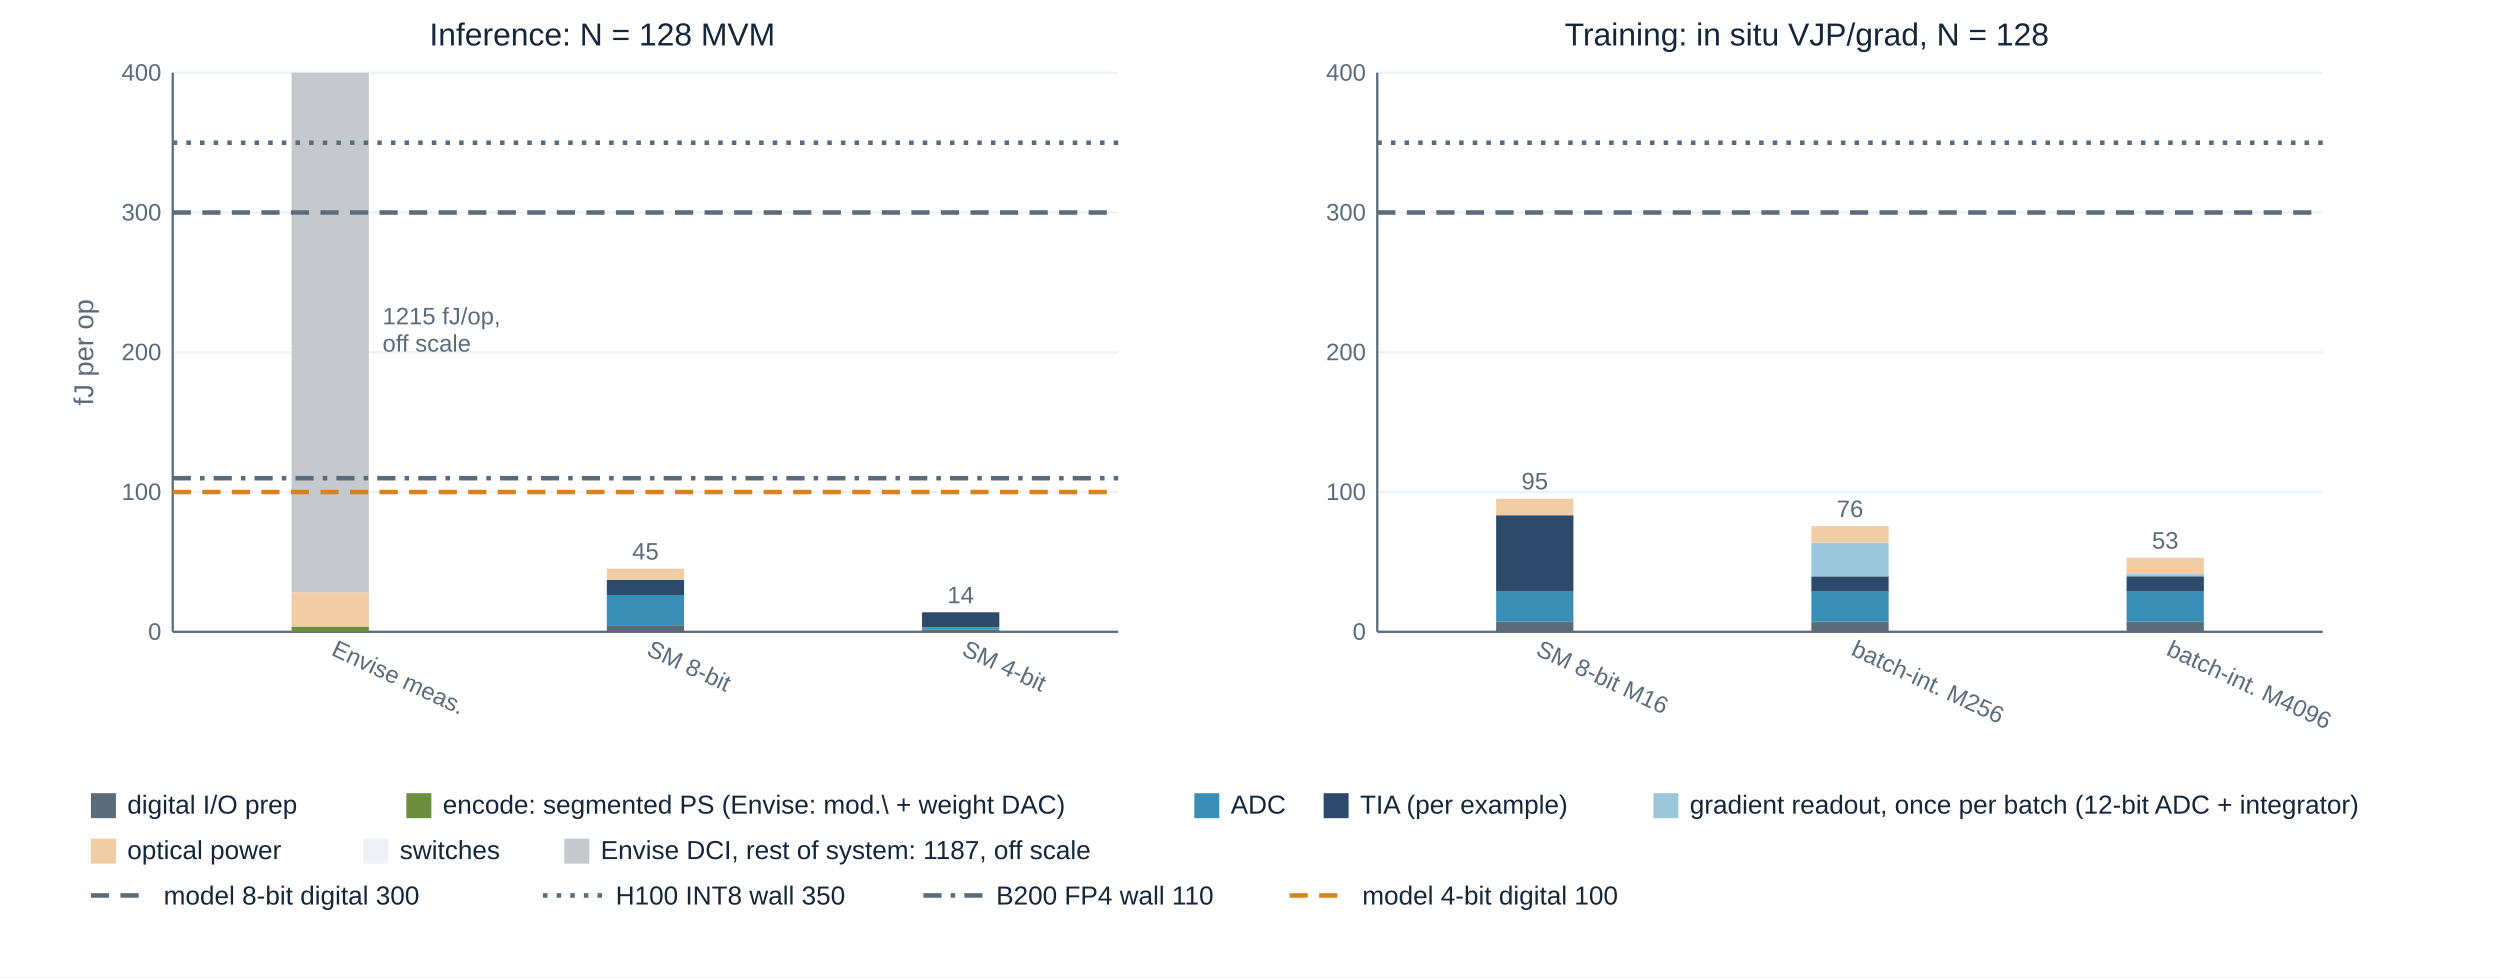
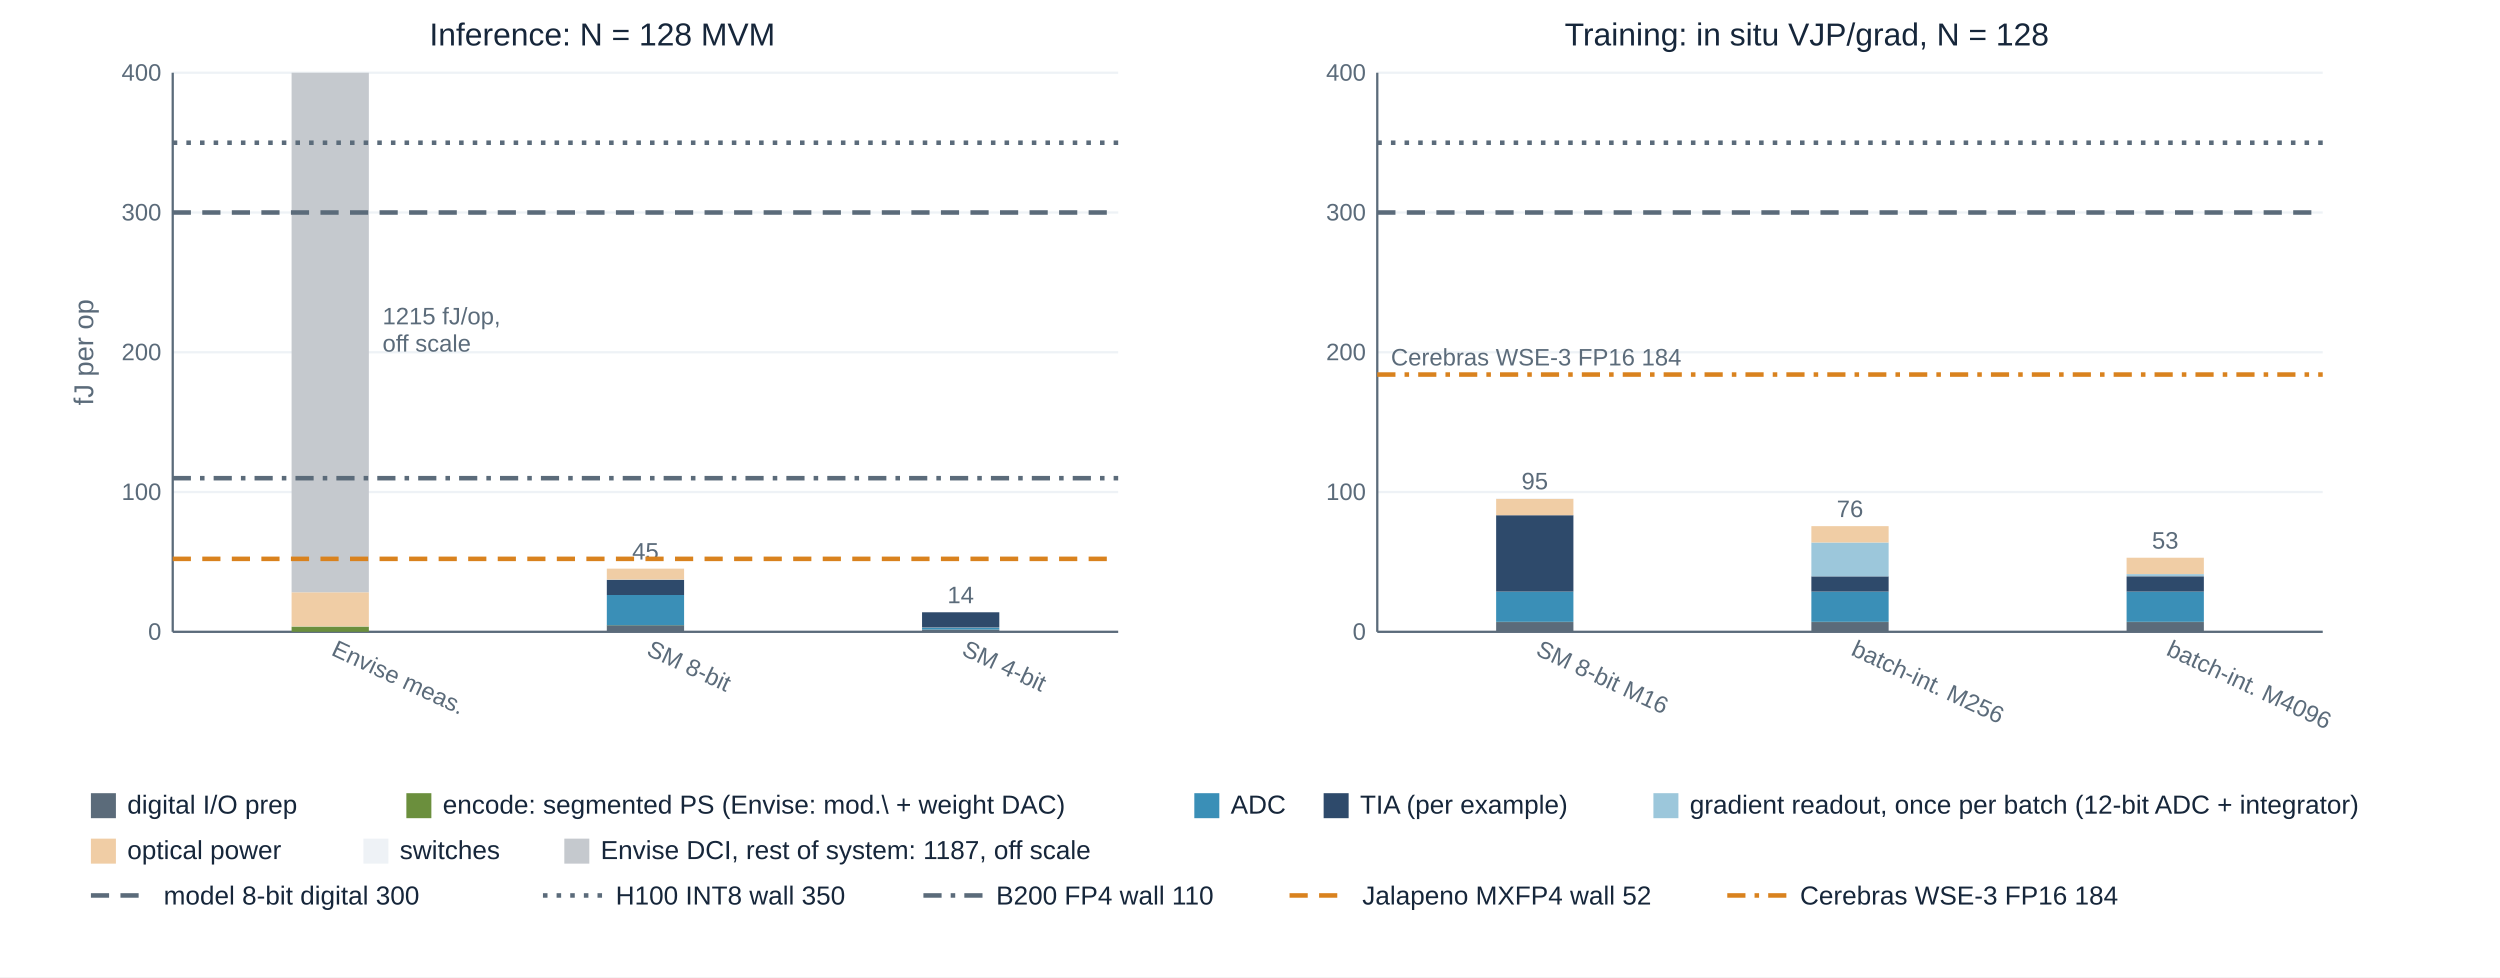
<svg xmlns="http://www.w3.org/2000/svg" viewBox="0 0 1100 430" width="1100" height="430" font-family="Fira Sans, Helvetica Neue, Arial, sans-serif">
  <style>.ttl{font-size:14px;fill:#16263A;text-anchor:middle}.tick{font-size:10.5px;fill:#5B6B7A}.lab{font-size:12px;fill:#5B6B7A}.grid{stroke:#EEF2F6;stroke-width:1}.axis{stroke:#5B6B7A;stroke-width:1}.leg{font-size:11.5px;fill:#16263A}</style>
  <rect width="1100" height="430" fill="#FFFFFF" />
  <text x="265" y="20" class="ttl">Inference: N = 128 MVM</text>
  <line x1="76" y1="278.0" x2="492" y2="278.0" class="grid" />
  <text x="71" y="281.5" class="tick" text-anchor="end">0</text>
  <line x1="76" y1="216.5" x2="492" y2="216.5" class="grid" />
  <text x="71" y="220.0" class="tick" text-anchor="end">100</text>
  <line x1="76" y1="155.0" x2="492" y2="155.0" class="grid" />
  <text x="71" y="158.5" class="tick" text-anchor="end">200</text>
  <line x1="76" y1="93.5" x2="492" y2="93.5" class="grid" />
  <text x="71" y="97.0" class="tick" text-anchor="end">300</text>
  <line x1="76" y1="32.0" x2="492" y2="32.0" class="grid" />
  <text x="71" y="35.5" class="tick" text-anchor="end">400</text>
  <line x1="76" y1="32" x2="76" y2="278" class="axis" />
  <line x1="76" y1="278" x2="492" y2="278" class="axis" />
  <text transform="translate(41,155) rotate(-90)" class="lab" text-anchor="middle">fJ per op</text>
  <rect x="128.3" y="275.7" width="34.0" height="2.3" fill="#6B8F3D" />
  <rect x="128.3" y="260.6" width="34.0" height="15.0" fill="#F0CDA5" />
  <rect x="128.3" y="32.0" width="34.0" height="228.6" fill="#C5C9CE" />
  <text x="168.3" y="142.7" class="tick" text-anchor="start">1215 fJ/op,</text>
  <text x="168.3" y="154.7" class="tick" text-anchor="start">off scale</text>
  <text transform="translate(145.3,288) rotate(25)" class="tick" text-anchor="start">Envise meas.</text>
  <rect x="267.0" y="275.1" width="34.0" height="2.9" fill="#5B6B7A" />
  <rect x="267.0" y="275.0" width="34.0" height="0.1" fill="#6B8F3D" />
  <rect x="267.0" y="261.8" width="34.0" height="13.3" fill="#3A8FB7" />
  <rect x="267.0" y="255.1" width="34.0" height="6.7" fill="#2E4A6B" />
  <rect x="267.0" y="250.2" width="34.0" height="4.8" fill="#F0CDA5" />
  <text x="284.0" y="246.2" class="tick" text-anchor="middle">45</text>
  <text transform="translate(284.0,288) rotate(25)" class="tick" text-anchor="start">SM 8-bit</text>
  <rect x="405.7" y="277.0" width="34.0" height="1.0" fill="#5B6B7A" />
  <rect x="405.7" y="277.0" width="34.0" height="0.0" fill="#6B8F3D" />
  <rect x="405.7" y="276.2" width="34.0" height="0.8" fill="#3A8FB7" />
  <rect x="405.7" y="269.4" width="34.0" height="6.7" fill="#2E4A6B" />
  <rect x="405.7" y="269.4" width="34.0" height="0.0" fill="#F0CDA5" />
  <text x="422.7" y="265.4" class="tick" text-anchor="middle">14</text>
  <text transform="translate(422.7,288) rotate(25)" class="tick" text-anchor="start">SM 4-bit</text>
  <line x1="76" y1="93.5" x2="492" y2="93.5" stroke="#5B6B7A" stroke-width="2" stroke-dasharray="8,5" />
  <line x1="76" y1="62.8" x2="492" y2="62.8" stroke="#5B6B7A" stroke-width="2" stroke-dasharray="2,4" />
  <line x1="76" y1="210.4" x2="492" y2="210.4" stroke="#5B6B7A" stroke-width="2" stroke-dasharray="8,4,2,4" />
-   <line x1="76" y1="216.5" x2="492" y2="216.5" stroke="#D9821E" stroke-width="2" stroke-dasharray="8,5" />
+   <line x1="76" y1="245.9" x2="492" y2="245.9" stroke="#D9821E" stroke-width="2" stroke-dasharray="8,5" />
  <text x="795" y="20" class="ttl">Training: in situ VJP/grad, N = 128</text>
  <line x1="606" y1="278.0" x2="1022" y2="278.0" class="grid" />
  <text x="601" y="281.5" class="tick" text-anchor="end">0</text>
  <line x1="606" y1="216.5" x2="1022" y2="216.5" class="grid" />
  <text x="601" y="220.0" class="tick" text-anchor="end">100</text>
  <line x1="606" y1="155.0" x2="1022" y2="155.0" class="grid" />
  <text x="601" y="158.5" class="tick" text-anchor="end">200</text>
  <line x1="606" y1="93.5" x2="1022" y2="93.5" class="grid" />
  <text x="601" y="97.0" class="tick" text-anchor="end">300</text>
  <line x1="606" y1="32.0" x2="1022" y2="32.0" class="grid" />
  <text x="601" y="35.5" class="tick" text-anchor="end">400</text>
  <line x1="606" y1="32" x2="606" y2="278" class="axis" />
  <line x1="606" y1="278" x2="1022" y2="278" class="axis" />
  <rect x="658.3" y="273.7" width="34.0" height="4.3" fill="#5B6B7A" />
  <rect x="658.3" y="273.6" width="34.0" height="0.1" fill="#6B8F3D" />
  <rect x="658.3" y="260.3" width="34.0" height="13.3" fill="#3A8FB7" />
  <rect x="658.3" y="226.7" width="34.0" height="33.6" fill="#2E4A6B" />
  <rect x="658.3" y="219.5" width="34.0" height="7.2" fill="#F0CDA5" />
  <rect x="658.3" y="219.3" width="34.0" height="0.2" fill="#EEF2F6" />
  <text x="675.3" y="215.3" class="tick" text-anchor="middle">95</text>
  <text transform="translate(675.3,288) rotate(25)" class="tick" text-anchor="start">SM 8-bit M16</text>
  <rect x="797.0" y="273.7" width="34.0" height="4.3" fill="#5B6B7A" />
  <rect x="797.0" y="273.6" width="34.0" height="0.1" fill="#6B8F3D" />
  <rect x="797.0" y="260.3" width="34.0" height="13.3" fill="#3A8FB7" />
  <rect x="797.0" y="253.6" width="34.0" height="6.7" fill="#2E4A6B" />
  <rect x="797.0" y="238.7" width="34.0" height="14.9" fill="#9CC7DB" />
  <rect x="797.0" y="231.5" width="34.0" height="7.2" fill="#F0CDA5" />
  <rect x="797.0" y="231.5" width="34.0" height="0.0" fill="#EEF2F6" />
  <text x="814.0" y="227.5" class="tick" text-anchor="middle">76</text>
  <text transform="translate(814.0,288) rotate(25)" class="tick" text-anchor="start">batch-int. M256</text>
  <rect x="935.7" y="273.7" width="34.0" height="4.3" fill="#5B6B7A" />
  <rect x="935.7" y="273.6" width="34.0" height="0.1" fill="#6B8F3D" />
  <rect x="935.7" y="260.3" width="34.0" height="13.3" fill="#3A8FB7" />
  <rect x="935.7" y="253.6" width="34.0" height="6.7" fill="#2E4A6B" />
  <rect x="935.7" y="252.6" width="34.0" height="0.9" fill="#9CC7DB" />
  <rect x="935.7" y="245.4" width="34.0" height="7.2" fill="#F0CDA5" />
  <rect x="935.7" y="245.4" width="34.0" height="0.0" fill="#EEF2F6" />
  <text x="952.7" y="241.4" class="tick" text-anchor="middle">53</text>
  <text transform="translate(952.7,288) rotate(25)" class="tick" text-anchor="start">batch-int. M4096</text>
  <line x1="606" y1="93.5" x2="1022" y2="93.5" stroke="#5B6B7A" stroke-width="2" stroke-dasharray="8,5" />
  <line x1="606" y1="62.8" x2="1022" y2="62.8" stroke="#5B6B7A" stroke-width="2" stroke-dasharray="2,4" />
+   <line x1="606" y1="164.8" x2="1022" y2="164.8" stroke="#D9821E" stroke-width="2" stroke-dasharray="8,4,2,4" />
+   <text x="612" y="160.8" class="tick" fill="#D9821E">Cerebras WSE-3 FP16 184</text>
  <rect x="40" y="349" width="11" height="11" fill="#5B6B7A" />
  <text x="56" y="358" class="leg">digital I/O prep</text>
  <rect x="178.8" y="349" width="11" height="11" fill="#6B8F3D" />
  <text x="194.8" y="358" class="leg">encode: segmented PS (Envise: mod.\ + weight DAC)</text>
  <rect x="525.5" y="349" width="11" height="11" fill="#3A8FB7" />
  <text x="541.5" y="358" class="leg">ADC</text>
  <rect x="582.4" y="349" width="11" height="11" fill="#2E4A6B" />
  <text x="598.4" y="358" class="leg">TIA (per example)</text>
  <rect x="727.5" y="349" width="11" height="11" fill="#9CC7DB" />
  <text x="743.5" y="358" class="leg">gradient readout, once per batch (12-bit ADC + integrator)</text>
  <rect x="40" y="369" width="11" height="11" fill="#F0CDA5" />
  <text x="56" y="378" class="leg">optical power</text>
  <rect x="159.9" y="369" width="11" height="11" fill="#EEF2F6" />
  <text x="175.9" y="378" class="leg">switches</text>
  <rect x="248.3" y="369" width="11" height="11" fill="#C5C9CE" />
  <text x="264.3" y="378" class="leg">Envise DCI, rest of system: 1187, off scale</text>
  <line x1="40" y1="394" x2="66" y2="394" stroke="#5B6B7A" stroke-width="2" stroke-dasharray="8,5" />
  <text x="72" y="398" class="leg">model 8-bit digital 300</text>
  <line x1="238.9" y1="394" x2="264.9" y2="394" stroke="#5B6B7A" stroke-width="2" stroke-dasharray="2,4" />
  <text x="270.9" y="398" class="leg">H100 INT8 wall 350</text>
  <line x1="406.3" y1="394" x2="432.3" y2="394" stroke="#5B6B7A" stroke-width="2" stroke-dasharray="8,4,2,4" />
  <text x="438.3" y="398" class="leg">B200 FP4 wall 110</text>
  <line x1="567.4" y1="394" x2="593.4" y2="394" stroke="#D9821E" stroke-width="2" stroke-dasharray="8,5" />
-   <text x="599.4" y="398" class="leg">model 4-bit digital 100</text>
+   <text x="599.4" y="398" class="leg">Jalapeno MXFP4 wall 52</text>
+   <line x1="760.0" y1="394" x2="786.0" y2="394" stroke="#D9821E" stroke-width="2" stroke-dasharray="8,4,2,4" />
+   <text x="792.0" y="398" class="leg">Cerebras WSE-3 FP16 184</text>
</svg>
